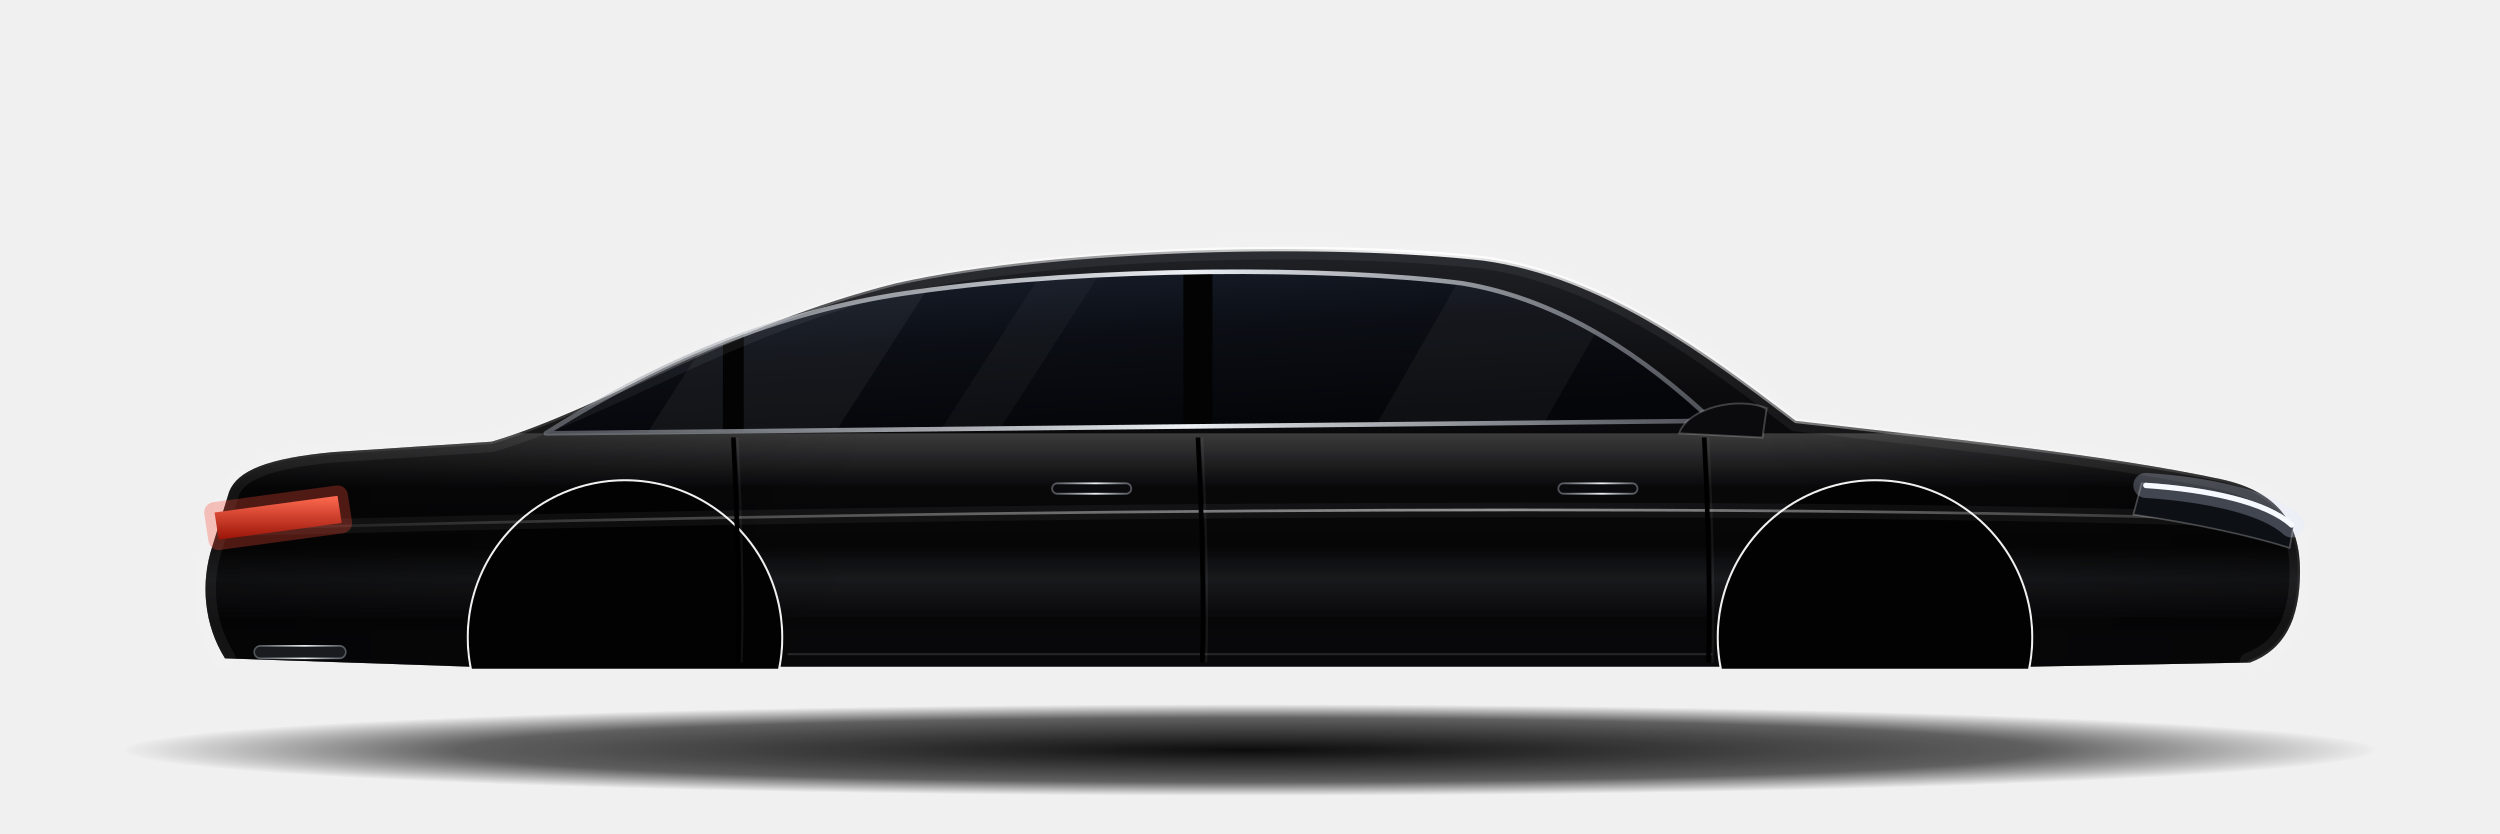
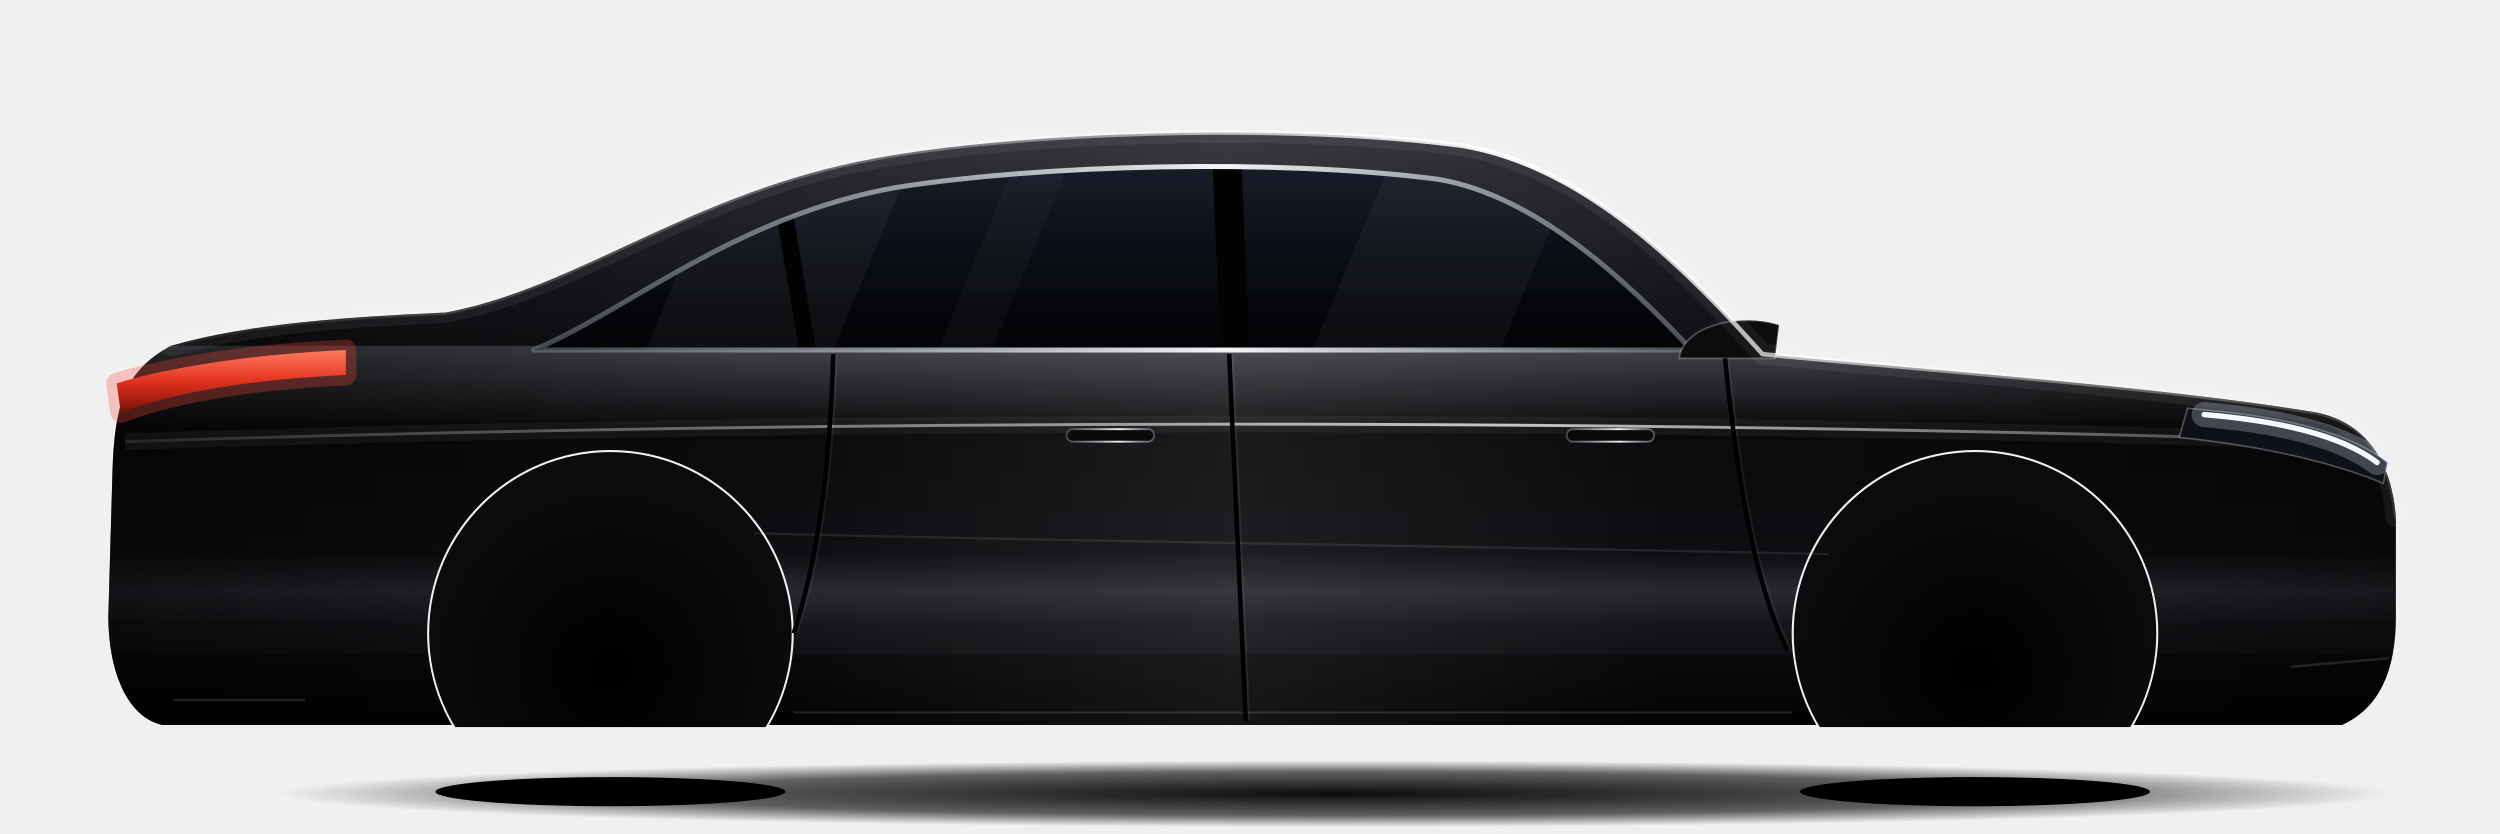
<svg xmlns="http://www.w3.org/2000/svg" viewBox="0 0 1200 400" width="1200" height="400">
  <defs>
-     <linearGradient id="bodyg" x1="0" y1="0" x2="0" y2="1">
-       <stop offset="0" stop-color="#202126" />
-       <stop offset="0.35" stop-color="#0b0b0d" />
-       <stop offset="0.72" stop-color="#060607" />
-       <stop offset="1" stop-color="#0e0e11" />
+     <linearGradient id="bodyg" gradientUnits="userSpaceOnUse" x1="0" y1="60" x2="0" y2="348">
+       <stop offset="0" stop-color="#2b2d33" />
+       <stop offset="0.28" stop-color="#16171b" />
+       <stop offset="0.5" stop-color="#0a0a0c" />
+       <stop offset="0.72" stop-color="#0d0e11" />
+       <stop offset="0.82" stop-color="#16171b" />
+       <stop offset="1" stop-color="#050506" />
    </linearGradient>
    <linearGradient id="sky" x1="0" y1="0" x2="0" y2="1">
-       <stop offset="0" stop-color="#fff" stop-opacity="0.20" />
-       <stop offset="1" stop-color="#fff" stop-opacity="0" />
+       <stop offset="0" stop-color="#e8eefc" stop-opacity="0.22" />
+       <stop offset="1" stop-color="#e8eefc" stop-opacity="0" />
    </linearGradient>
    <linearGradient id="horizon" x1="0" y1="0" x2="0" y2="1">
      <stop offset="0" stop-color="#cfd8e6" stop-opacity="0" />
-       <stop offset="0.5" stop-color="#cfd8e6" stop-opacity="0.085" />
+       <stop offset="0.55" stop-color="#cfd8e6" stop-opacity="0.11" />
      <stop offset="1" stop-color="#cfd8e6" stop-opacity="0" />
    </linearGradient>
    <linearGradient id="falloff" x1="0" y1="0" x2="1" y2="0">
-       <stop offset="0" stop-color="#000" stop-opacity="0.55" />
-       <stop offset="0.35" stop-color="#000" stop-opacity="0" />
-       <stop offset="0.7" stop-color="#000" stop-opacity="0" />
-       <stop offset="1" stop-color="#000" stop-opacity="0.45" />
+       <stop offset="0" stop-color="#000" stop-opacity="0.6" />
+       <stop offset="0.3" stop-color="#000" stop-opacity="0" />
+       <stop offset="0.72" stop-color="#000" stop-opacity="0" />
+       <stop offset="1" stop-color="#000" stop-opacity="0.5" />
    </linearGradient>
-     <linearGradient id="glassg" x1="0" y1="0" x2="0.4" y2="1">
-       <stop offset="0" stop-color="#1a2130" />
-       <stop offset="0.5" stop-color="#0b0e14" />
-       <stop offset="1" stop-color="#05060a" />
+     <linearGradient id="softbox" x1="0" y1="0" x2="1" y2="0">
+       <stop offset="0" stop-color="#fff" stop-opacity="0" />
+       <stop offset="0.5" stop-color="#fff" stop-opacity="0.07" />
+       <stop offset="1" stop-color="#fff" stop-opacity="0" />
+     </linearGradient>
+     <linearGradient id="glassg" gradientUnits="userSpaceOnUse" x1="0" y1="60" x2="0" y2="170">
+       <stop offset="0" stop-color="#1d2433" />
+       <stop offset="0.55" stop-color="#0b0e15" />
+       <stop offset="1" stop-color="#040508" />
    </linearGradient>
    <linearGradient id="chrome" x1="0" y1="0" x2="1" y2="0">
-       <stop offset="0" stop-color="#8d929b" stop-opacity="0.5" />
-       <stop offset="0.55" stop-color="#eef1f5" />
+       <stop offset="0" stop-color="#7c818a" stop-opacity="0.5" />
+       <stop offset="0.6" stop-color="#f3f5f8" />
      <stop offset="1" stop-color="#7c818a" stop-opacity="0.6" />
    </linearGradient>
    <linearGradient id="rimlight" x1="0" y1="0" x2="1" y2="0">
-       <stop offset="0" stop-color="#fff" stop-opacity="0" />
-       <stop offset="0.3" stop-color="#fff" stop-opacity="0.22" />
-       <stop offset="0.58" stop-color="#fff" stop-opacity="0.95" />
-       <stop offset="0.8" stop-color="#fff" stop-opacity="0.3" />
-       <stop offset="1" stop-color="#fff" stop-opacity="0.05" />
+       <stop offset="0" stop-color="#fff" stop-opacity="0.05" />
+       <stop offset="0.35" stop-color="#fff" stop-opacity="0.3" />
+       <stop offset="0.6" stop-color="#fff" stop-opacity="0.95" />
+       <stop offset="0.85" stop-color="#fff" stop-opacity="0.35" />
+       <stop offset="1" stop-color="#fff" stop-opacity="0.1" />
    </linearGradient>
    <linearGradient id="shoulder" x1="0" y1="0" x2="1" y2="0">
-       <stop offset="0" stop-color="#fff" stop-opacity="0.04" />
-       <stop offset="0.62" stop-color="#fff" stop-opacity="0.55" />
-       <stop offset="1" stop-color="#fff" stop-opacity="0.1" />
+       <stop offset="0" stop-color="#fff" stop-opacity="0.08" />
+       <stop offset="0.62" stop-color="#fff" stop-opacity="0.75" />
+       <stop offset="1" stop-color="#fff" stop-opacity="0.15" />
    </linearGradient>
    <linearGradient id="tailg" x1="0" y1="0" x2="0" y2="1">
-       <stop offset="0" stop-color="#ff6a50" />
-       <stop offset="1" stop-color="#9a1408" />
+       <stop offset="0" stop-color="#ff7a5e" />
+       <stop offset="0.5" stop-color="#e2321f" />
+       <stop offset="1" stop-color="#7a0f06" />
    </linearGradient>
    <radialGradient id="shadow" cx="0.5" cy="0.5" r="0.5">
      <stop offset="0" stop-color="#000" stop-opacity="0.95" />
-       <stop offset="0.7" stop-color="#000" stop-opacity="0.6" />
+       <stop offset="0.65" stop-color="#000" stop-opacity="0.6" />
      <stop offset="1" stop-color="#000" stop-opacity="0" />
    </radialGradient>
-     <radialGradient id="tire" cx="0.5" cy="0.5" r="0.5">
-       <stop offset="0.7" stop-color="#050506" />
-       <stop offset="0.9" stop-color="#18181b" />
-       <stop offset="1" stop-color="#0a0a0b" />
+     <radialGradient id="liner" cx="0.5" cy="0.6" r="0.5">
+       <stop offset="0" stop-color="#000" />
+       <stop offset="1" stop-color="#0b0b0d" />
    </radialGradient>
+   </defs>
+   <defs>
    <linearGradient id="spoke" x1="0" y1="0" x2="1" y2="1">
-       <stop offset="0" stop-color="#e4e7ec" />
-       <stop offset="0.5" stop-color="#8a8e96" />
-       <stop offset="1" stop-color="#3a3c41" />
+       <stop offset="0" stop-color="#eef0f4" />
+       <stop offset="0.5" stop-color="#9196a0" />
+       <stop offset="1" stop-color="#3a3c42" />
    </linearGradient>
    <linearGradient id="lip" x1="0" y1="0" x2="1" y2="1">
-       <stop offset="0" stop-color="#f2f4f7" />
-       <stop offset="0.45" stop-color="#6d7178" />
-       <stop offset="1" stop-color="#2a2b2f" />
+       <stop offset="0" stop-color="#f6f7f9" />
+       <stop offset="0.45" stop-color="#70747c" />
+       <stop offset="1" stop-color="#26272b" />
    </linearGradient>
-     <radialGradient id="barrel" cx="0.5" cy="0.5" r="0.5">
-       <stop offset="0" stop-color="#1d1e22" />
-       <stop offset="1" stop-color="#08080a" />
-     </radialGradient>
    <clipPath id="bc">
-       <path d="M 108 316 C 98 300, 96 280, 102 262 L 110 236 C 114 226, 128 220, 160 217 L 236 212 C 290 196, 350 156, 430 136 C 510 118, 640 116, 712 124 C 770 132, 820 170, 862 202 C 930 210, 1010 218, 1066 230 C 1094 236, 1104 252, 1104 274 C 1104 298, 1096 312, 1080 318 L 974.7 320 A 76 76 0 1 0 825.3 320 L 374.7 320 A 76 76 0 1 0 225.3 320 Z" />
+       <path d="M 78 348 C 60 344, 52 320, 52 296 L 54 226 C 55 194, 60 178, 82 166 C 120 155, 170 152, 214 150 C 278 138, 332 92, 420 76 C 490 63, 620 59, 702 70 C 762 80, 812 132, 846 170 C 930 178, 1040 186, 1112 198 C 1136 203, 1148 222, 1150 248 L 1150 296 C 1150 322, 1142 340, 1124 348 L 1024.2 348 A 88 88 0 1 0 871.8 348 L 369.2 348 A 88 88 0 1 0 216.8 348 Z" />
    </clipPath>
    <clipPath id="gc">
-       <path d="M 262 208 C 322 170, 380 148, 440 140 C 525 128, 640 128, 702 136 C 750 144, 790 172, 822 202 Z" />
+       <path d="M 256 168 C 300 150, 352 104, 430 90 C 500 79, 612 76, 690 86 C 738 94, 782 136, 812 168 Z" />
    </clipPath>
    <clipPath id="above">
-       <rect x="0" y="0" width="1200" height="321" />
+       <rect x="0" y="0" width="1200" height="349" />
    </clipPath>
  </defs>
-   <ellipse cx="600" cy="360" rx="540" ry="22" fill="url(#shadow)" />
+   <ellipse cx="640.5" cy="381" rx="507.5" ry="16" fill="url(#shadow)" />
+   <ellipse cx="293" cy="380" rx="84" ry="7" fill="#000" />
+   <ellipse cx="948" cy="380" rx="84" ry="7" fill="#000" />
  <g clip-path="url(#above)">
-     <circle cx="300" cy="306" r="75" fill="#020203" />
-     <circle cx="900" cy="306" r="75" fill="#020203" />
+     <circle cx="293" cy="304" r="87" fill="url(#liner)" />
+     <circle cx="948" cy="304" r="87" fill="url(#liner)" />
  </g>
-   <path d="M 108 316 C 98 300, 96 280, 102 262 L 110 236 C 114 226, 128 220, 160 217 L 236 212 C 290 196, 350 156, 430 136 C 510 118, 640 116, 712 124 C 770 132, 820 170, 862 202 C 930 210, 1010 218, 1066 230 C 1094 236, 1104 252, 1104 274 C 1104 298, 1096 312, 1080 318 L 974.7 320 A 76 76 0 1 0 825.3 320 L 374.7 320 A 76 76 0 1 0 225.3 320 Z" fill="url(#bodyg)" />
+   <path d="M 78 348 C 60 344, 52 320, 52 296 L 54 226 C 55 194, 60 178, 82 166 C 120 155, 170 152, 214 150 C 278 138, 332 92, 420 76 C 490 63, 620 59, 702 70 C 762 80, 812 132, 846 170 C 930 178, 1040 186, 1112 198 C 1136 203, 1148 222, 1150 248 L 1150 296 C 1150 322, 1142 340, 1124 348 L 1024.2 348 A 88 88 0 1 0 871.8 348 L 369.2 348 A 88 88 0 1 0 216.8 348 Z" fill="url(#bodyg)" />
  <g clip-path="url(#bc)">
-     <rect x="0" y="208" width="1200" height="26" fill="url(#sky)" />
-     <rect x="0" y="262" width="1200" height="32" fill="url(#horizon)" />
-     <rect x="0" y="296" width="1200" height="30" fill="#000" fill-opacity="0.35" />
+     <rect x="0" y="166" width="1200" height="40" fill="url(#sky)" />
+     <rect x="0" y="265" width="1200" height="34" fill="url(#horizon)" />
+     <rect x="0" y="314" width="1200" height="40" fill="#000" fill-opacity="0.42" />
+     <rect x="380" y="0" width="420" height="400" fill="url(#softbox)" />
    <rect x="0" y="0" width="1200" height="400" fill="url(#falloff)" />
+     <path d="M 212.0 272.3 A 89 89 0 0 1 374.0 272.3" fill="none" stroke="#fff" stroke-opacity="0.16" stroke-width="1.4" />
+     <path d="M 867.0 272.3 A 89 89 0 0 1 1029.0 272.3" fill="none" stroke="#fff" stroke-opacity="0.16" stroke-width="1.4" />
  </g>
-   <path d="M 262 208 C 322 170, 380 148, 440 140 C 525 128, 640 128, 702 136 C 750 144, 790 172, 822 202 Z" fill="url(#glassg)" />
+   <path d="M 256 168 C 300 150, 352 104, 430 90 C 500 79, 612 76, 690 86 C 738 94, 782 136, 812 168 Z" fill="url(#glassg)" />
  <g clip-path="url(#gc)">
-     <path d="M 380 100 L 470 100 L 380 240 L 290 240 Z" fill="#fff" fill-opacity="0.05" />
-     <path d="M 520 100 L 548 100 L 458 240 L 430 240 Z" fill="#fff" fill-opacity="0.035" />
-     <path d="M 720 100 L 800 100 L 720 240 L 640 240 Z" fill="#fff" fill-opacity="0.04" />
-     <rect x="347" y="100" width="10" height="130" fill="#030304" />
-     <rect x="568" y="100" width="14" height="130" fill="#030304" />
+     <rect x="0" y="140" width="1200" height="30" fill="#000" fill-opacity="0.35" />
+     <path d="M 380 0 L 470 0 L 370 240 L 280 240 Z" fill="#fff" fill-opacity="0.045" />
+     <path d="M 520 0 L 546 0 L 446 240 L 420 240 Z" fill="#fff" fill-opacity="0.03" />
+     <path d="M 700 0 L 790 0 L 690 240 L 600 240 Z" fill="#fff" fill-opacity="0.04" />
+     <path d="M 582 80 L 596 80 L 600 170 L 586 170 Z" fill="#030304" />
+     <path d="M 372 100 L 380 98 L 392 170 L 384 170 Z" fill="#030304" />
  </g>
-   <path d="M 262 208 C 322 170, 380 148, 440 140 C 525 128, 640 128, 702 136 C 750 144, 790 172, 822 202 Z" fill="none" stroke="url(#chrome)" stroke-width="2.2" stroke-linejoin="round" />
-   <path d="M 806 208 C 810 196, 834 190, 848 196 L 846 210 Z" fill="#0b0b0d" stroke="#fff" stroke-opacity="0.22" stroke-width="0.9" />
-   <path d="M 104 254 C 400 246, 800 240, 1100 250" fill="none" stroke="#fff" stroke-opacity="0.05" stroke-width="7" />
-   <path d="M 104 254 C 400 246, 800 240, 1100 250" fill="none" stroke="url(#shoulder)" stroke-width="1.3" />
-   <path d="M 378 314 L 822 314" stroke="#fff" stroke-opacity="0.12" stroke-width="1" />
-   <path d="M 352 210 C 354 250, 355 290, 354 318" fill="none" stroke="#000" stroke-width="2.2" />
-   <path d="M 354 210 C 356 250, 357 290, 356 318" fill="none" stroke="#fff" stroke-opacity="0.06" stroke-width="1" />
-   <path d="M 575 210 C 577 250, 578 290, 577 318" fill="none" stroke="#000" stroke-width="2.2" />
-   <path d="M 577 210 C 579 250, 580 290, 579 318" fill="none" stroke="#fff" stroke-opacity="0.06" stroke-width="1" />
-   <path d="M 818 210 C 820 250, 821 290, 820 318" fill="none" stroke="#000" stroke-width="2.2" />
-   <path d="M 820 210 C 822 250, 823 290, 822 318" fill="none" stroke="#fff" stroke-opacity="0.06" stroke-width="1" />
-   <rect x="505" y="232" width="38" height="5" rx="2.5" fill="#0a0a0c" stroke="url(#chrome)" stroke-width="0.9" />
-   <rect x="748" y="232" width="38" height="5" rx="2.5" fill="#0a0a0c" stroke="url(#chrome)" stroke-width="0.9" />
-   <path d="M 108 316 C 98 300, 96 280, 102 262 L 110 236 C 114 226, 128 220, 160 217 L 236 212 C 290 196, 350 156, 430 136 C 510 118, 640 116, 712 124 C 770 132, 820 170, 862 202 C 930 210, 1010 218, 1066 230 C 1094 236, 1104 252, 1104 274 C 1104 298, 1096 312, 1080 318" fill="none" stroke="#fff" stroke-opacity="0.06" stroke-width="10" stroke-linecap="round" />
-   <path d="M 108 316 C 98 300, 96 280, 102 262 L 110 236 C 114 226, 128 220, 160 217 L 236 212 C 290 196, 350 156, 430 136 C 510 118, 640 116, 712 124 C 770 132, 820 170, 862 202 C 930 210, 1010 218, 1066 230 C 1094 236, 1104 252, 1104 274 C 1104 298, 1096 312, 1080 318" fill="none" stroke="url(#rimlight)" stroke-width="2.2" stroke-linecap="round" />
-   <rect x="122" y="310" width="44" height="6" rx="3" fill="#1a1b1e" stroke="url(#chrome)" stroke-width="0.8" />
-   <path d="M 1028 232 C 1060 234, 1088 240, 1101 252 L 1099 263 C 1080 257, 1052 251, 1024 247 Z" fill="#0d1015" stroke="#fff" stroke-opacity="0.25" stroke-width="0.8" />
-   <path d="M 1030 233 C 1060 235, 1088 241, 1100 252" fill="none" stroke="#dfe9ff" stroke-opacity="0.25" stroke-width="12" stroke-linecap="round" />
-   <path d="M 1030 233 C 1060 235, 1088 241, 1100 252" fill="none" stroke="#f6f9ff" stroke-width="2.6" stroke-linecap="round" />
-   <path d="M 103 246 L 162 238 L 164 251 L 105 259 Z" fill="#e5402f" fill-opacity="0.18" stroke="#ff4a36" stroke-opacity="0.3" stroke-width="10" stroke-linejoin="round" />
-   <path d="M 103 246 L 162 238 L 164 251 L 105 259 Z" fill="url(#tailg)" />
+   <path d="M 256 168 C 300 150, 352 104, 430 90 C 500 79, 612 76, 690 86 C 738 94, 782 136, 812 168 Z" fill="none" stroke="url(#chrome)" stroke-width="2.4" stroke-linejoin="round" />
+   <path d="M 806 172 C 808 156, 836 150, 854 156 L 852 172 Z" fill="#0c0c0e" stroke="#fff" stroke-opacity="0.25" stroke-width="0.9" />
+   <path d="M 60 212 C 300 204, 700 198, 1128 212" fill="none" stroke="#fff" stroke-opacity="0.05" stroke-width="8" />
+   <path d="M 60 212 C 300 204, 700 198, 1128 212" fill="none" stroke="url(#shoulder)" stroke-width="1.4" />
+   <path d="M 878 266 C 700 262, 520 260, 362 256" fill="none" stroke="#fff" stroke-opacity="0.09" stroke-width="1.1" />
+   <path d="M 381 342 L 860 342" stroke="#fff" stroke-opacity="0.12" stroke-width="1" />
+   <path d="M 828 172 C 834 230, 842 280, 858 312" fill="none" stroke="#000" stroke-width="2.2" />
+   <path d="M 828 172 C 834 230, 842 280, 858 312" transform="translate(1.6 0)" fill="none" stroke="#fff" stroke-opacity="0.07" stroke-width="1" />
+   <path d="M 590 170 L 598 346" fill="none" stroke="#000" stroke-width="2.2" />
+   <path d="M 590 170 L 598 346" transform="translate(1.6 0)" fill="none" stroke="#fff" stroke-opacity="0.07" stroke-width="1" />
+   <path d="M 400 170 C 398 230, 392 270, 381 304" fill="none" stroke="#000" stroke-width="2.2" />
+   <path d="M 400 170 C 398 230, 392 270, 381 304" transform="translate(1.6 0)" fill="none" stroke="#fff" stroke-opacity="0.07" stroke-width="1" />
+   <rect x="752" y="206" width="42" height="6" rx="3" fill="#0a0a0c" stroke="url(#chrome)" stroke-width="0.9" />
+   <rect x="512" y="206" width="42" height="6" rx="3" fill="#0a0a0c" stroke="url(#chrome)" stroke-width="0.9" />
+   <path d="M 1100 320 L 1146 316" stroke="#fff" stroke-opacity="0.12" stroke-width="1.2" stroke-linecap="round" />
+   <path d="M 84 336 L 146 336" stroke="#fff" stroke-opacity="0.12" stroke-width="1.2" stroke-linecap="round" />
+   <path d="M 82 166 C 120 155, 170 152, 214 150 C 278 138, 332 92, 420 76 C 490 63, 620 59, 702 70 C 762 80, 812 132, 846 170 C 930 178, 1040 186, 1112 198 C 1136 203, 1148 222, 1150 248" fill="none" stroke="#fff" stroke-opacity="0.06" stroke-width="10" stroke-linecap="round" />
+   <path d="M 82 166 C 120 155, 170 152, 214 150 C 278 138, 332 92, 420 76 C 490 63, 620 59, 702 70 C 762 80, 812 132, 846 170 C 930 178, 1040 186, 1112 198 C 1136 203, 1148 222, 1150 248" fill="none" stroke="url(#rimlight)" stroke-width="2.2" stroke-linecap="round" />
+   <path d="M 1050 196 C 1090 199, 1126 206, 1146 222 L 1144 232 C 1120 222, 1086 214, 1046 210 Z" fill="#0e1117" stroke="#fff" stroke-opacity="0.28" stroke-width="0.8" />
+   <path d="M 1058 199 C 1094 202, 1124 209, 1141 222" fill="none" stroke="#dfe9ff" stroke-opacity="0.25" stroke-width="12" stroke-linecap="round" />
+   <path d="M 1058 199 C 1094 202, 1124 209, 1141 222" fill="none" stroke="#f6f9ff" stroke-width="2.6" stroke-linecap="round" />
+   <path d="M 56 184 C 82 176, 122 170, 166 168 L 166 180 C 122 182, 84 188, 58 198 Z" fill="#e5402f" fill-opacity="0.16" stroke="#ff4a36" stroke-opacity="0.28" stroke-width="10" stroke-linejoin="round" />
+   <path d="M 56 184 C 82 176, 122 170, 166 168 L 166 180 C 122 182, 84 188, 58 198 Z" fill="url(#tailg)" />
</svg>
